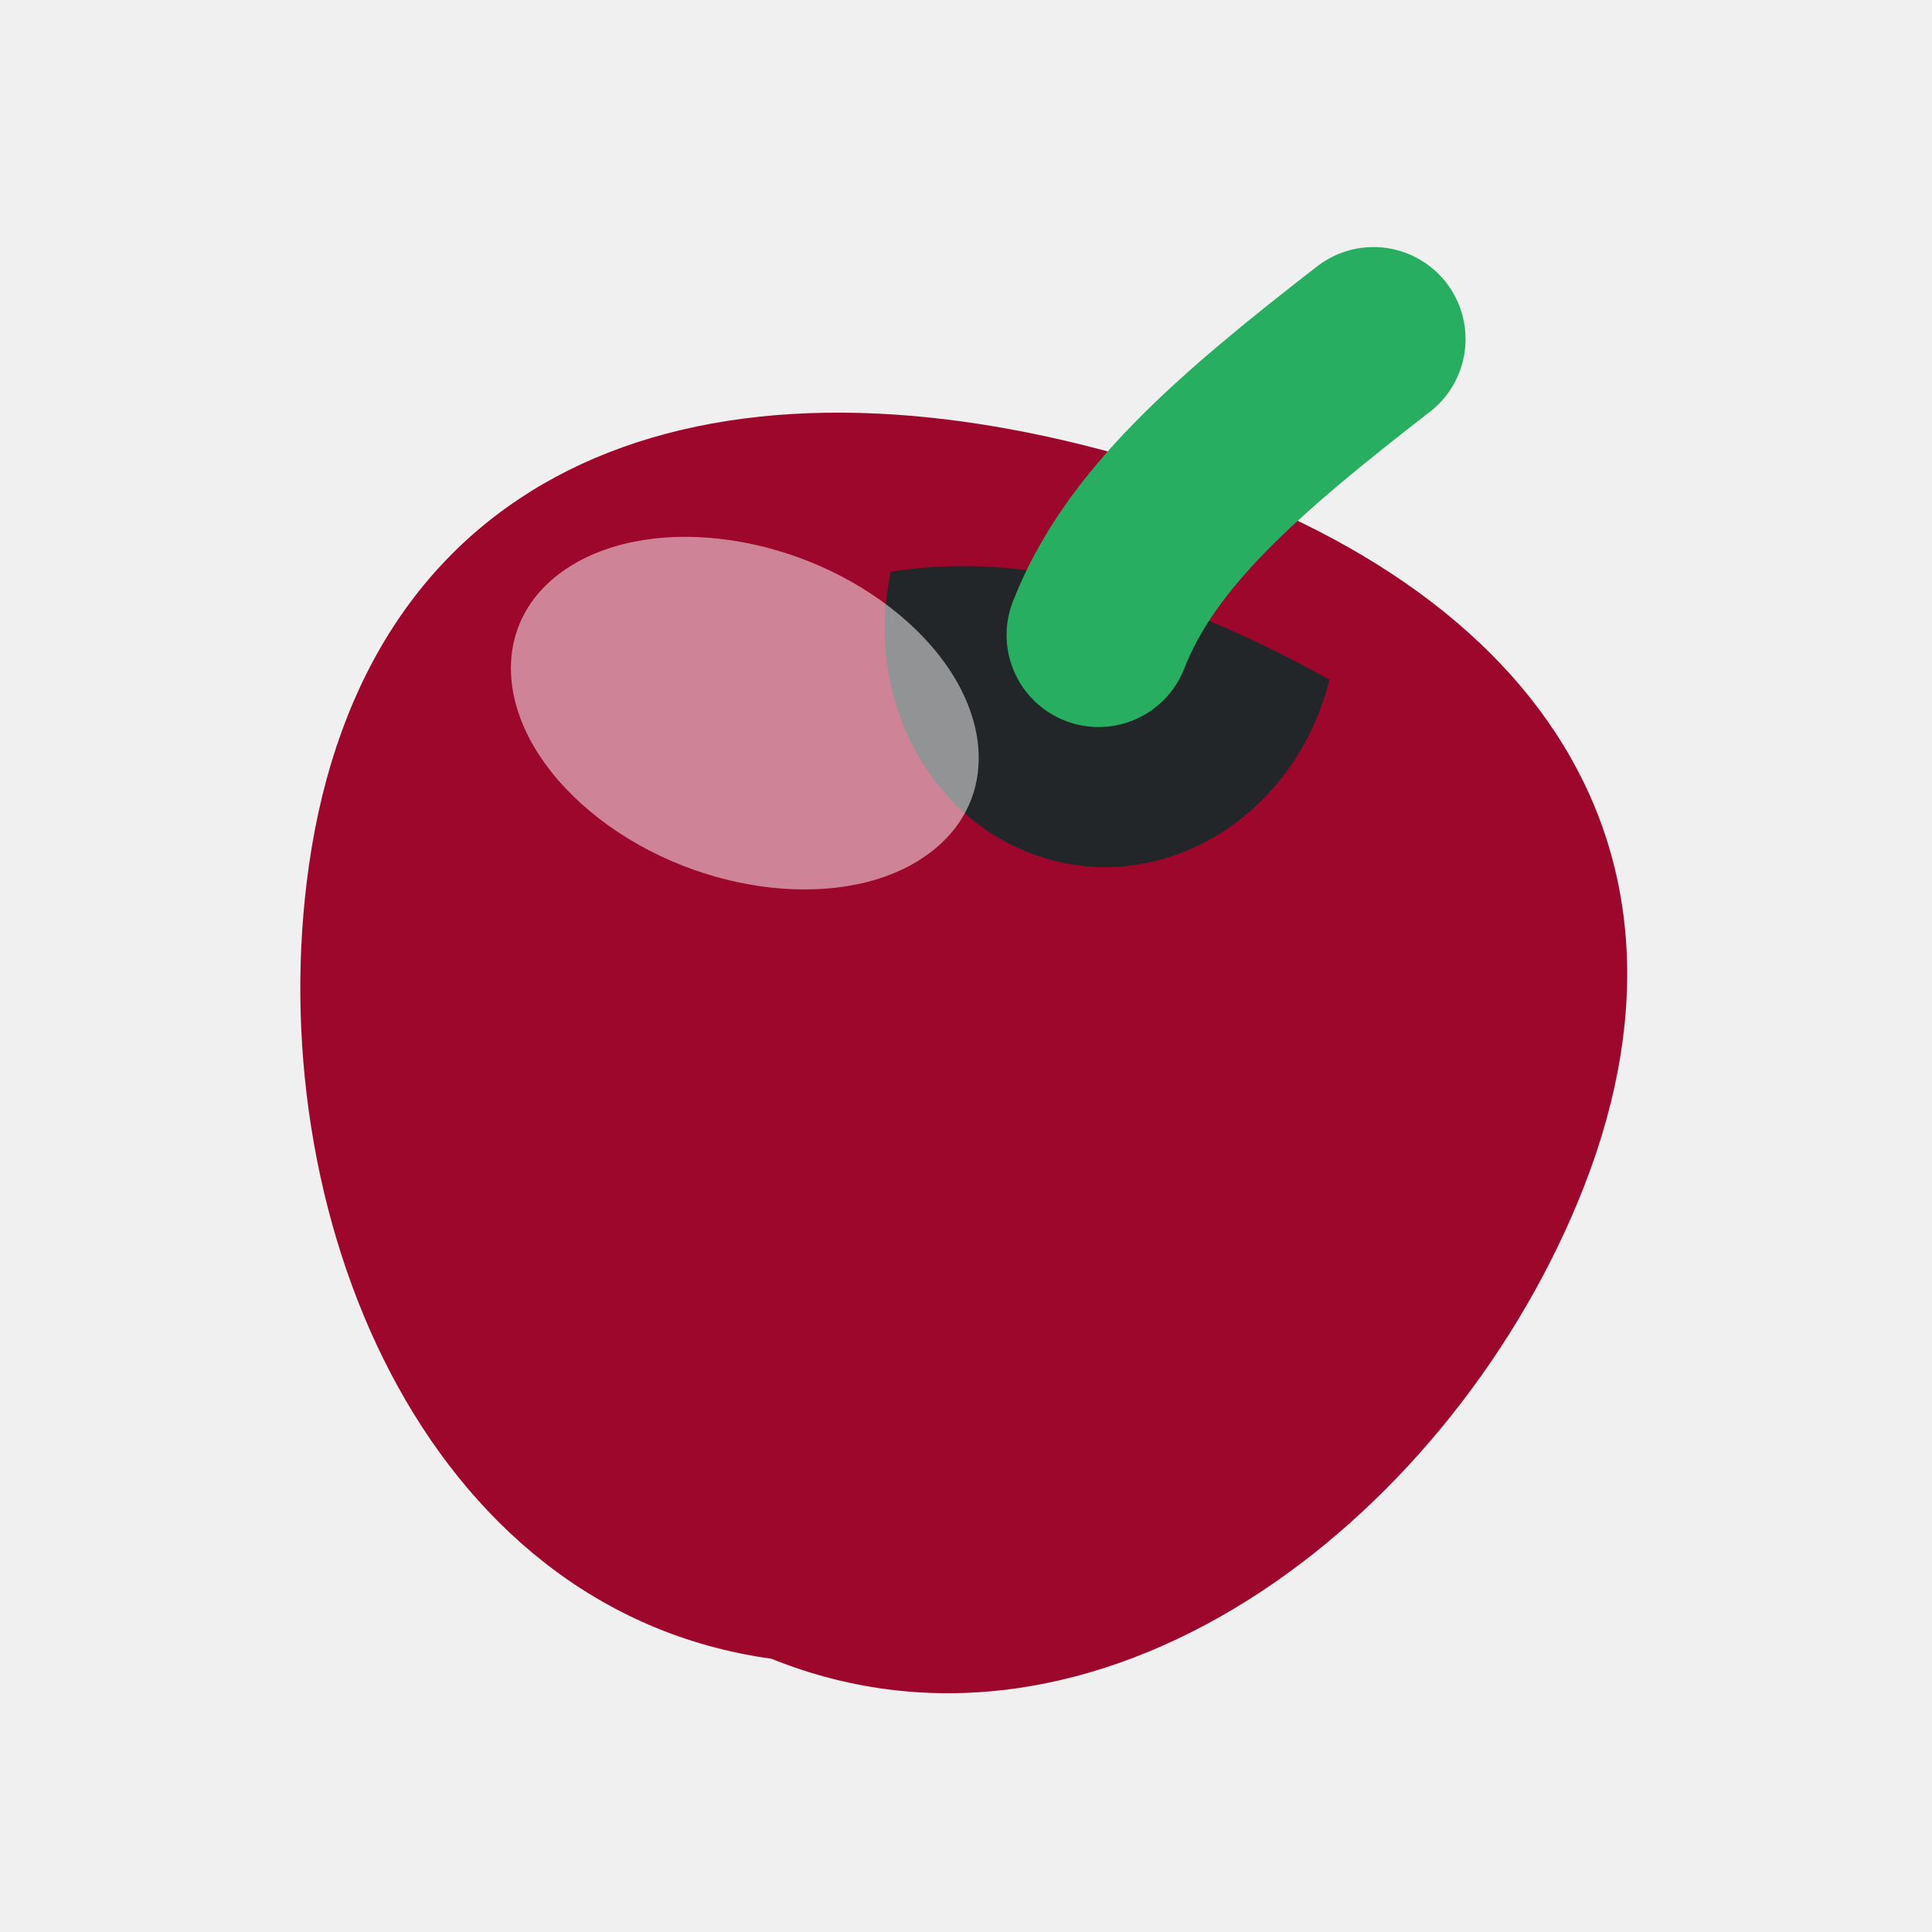
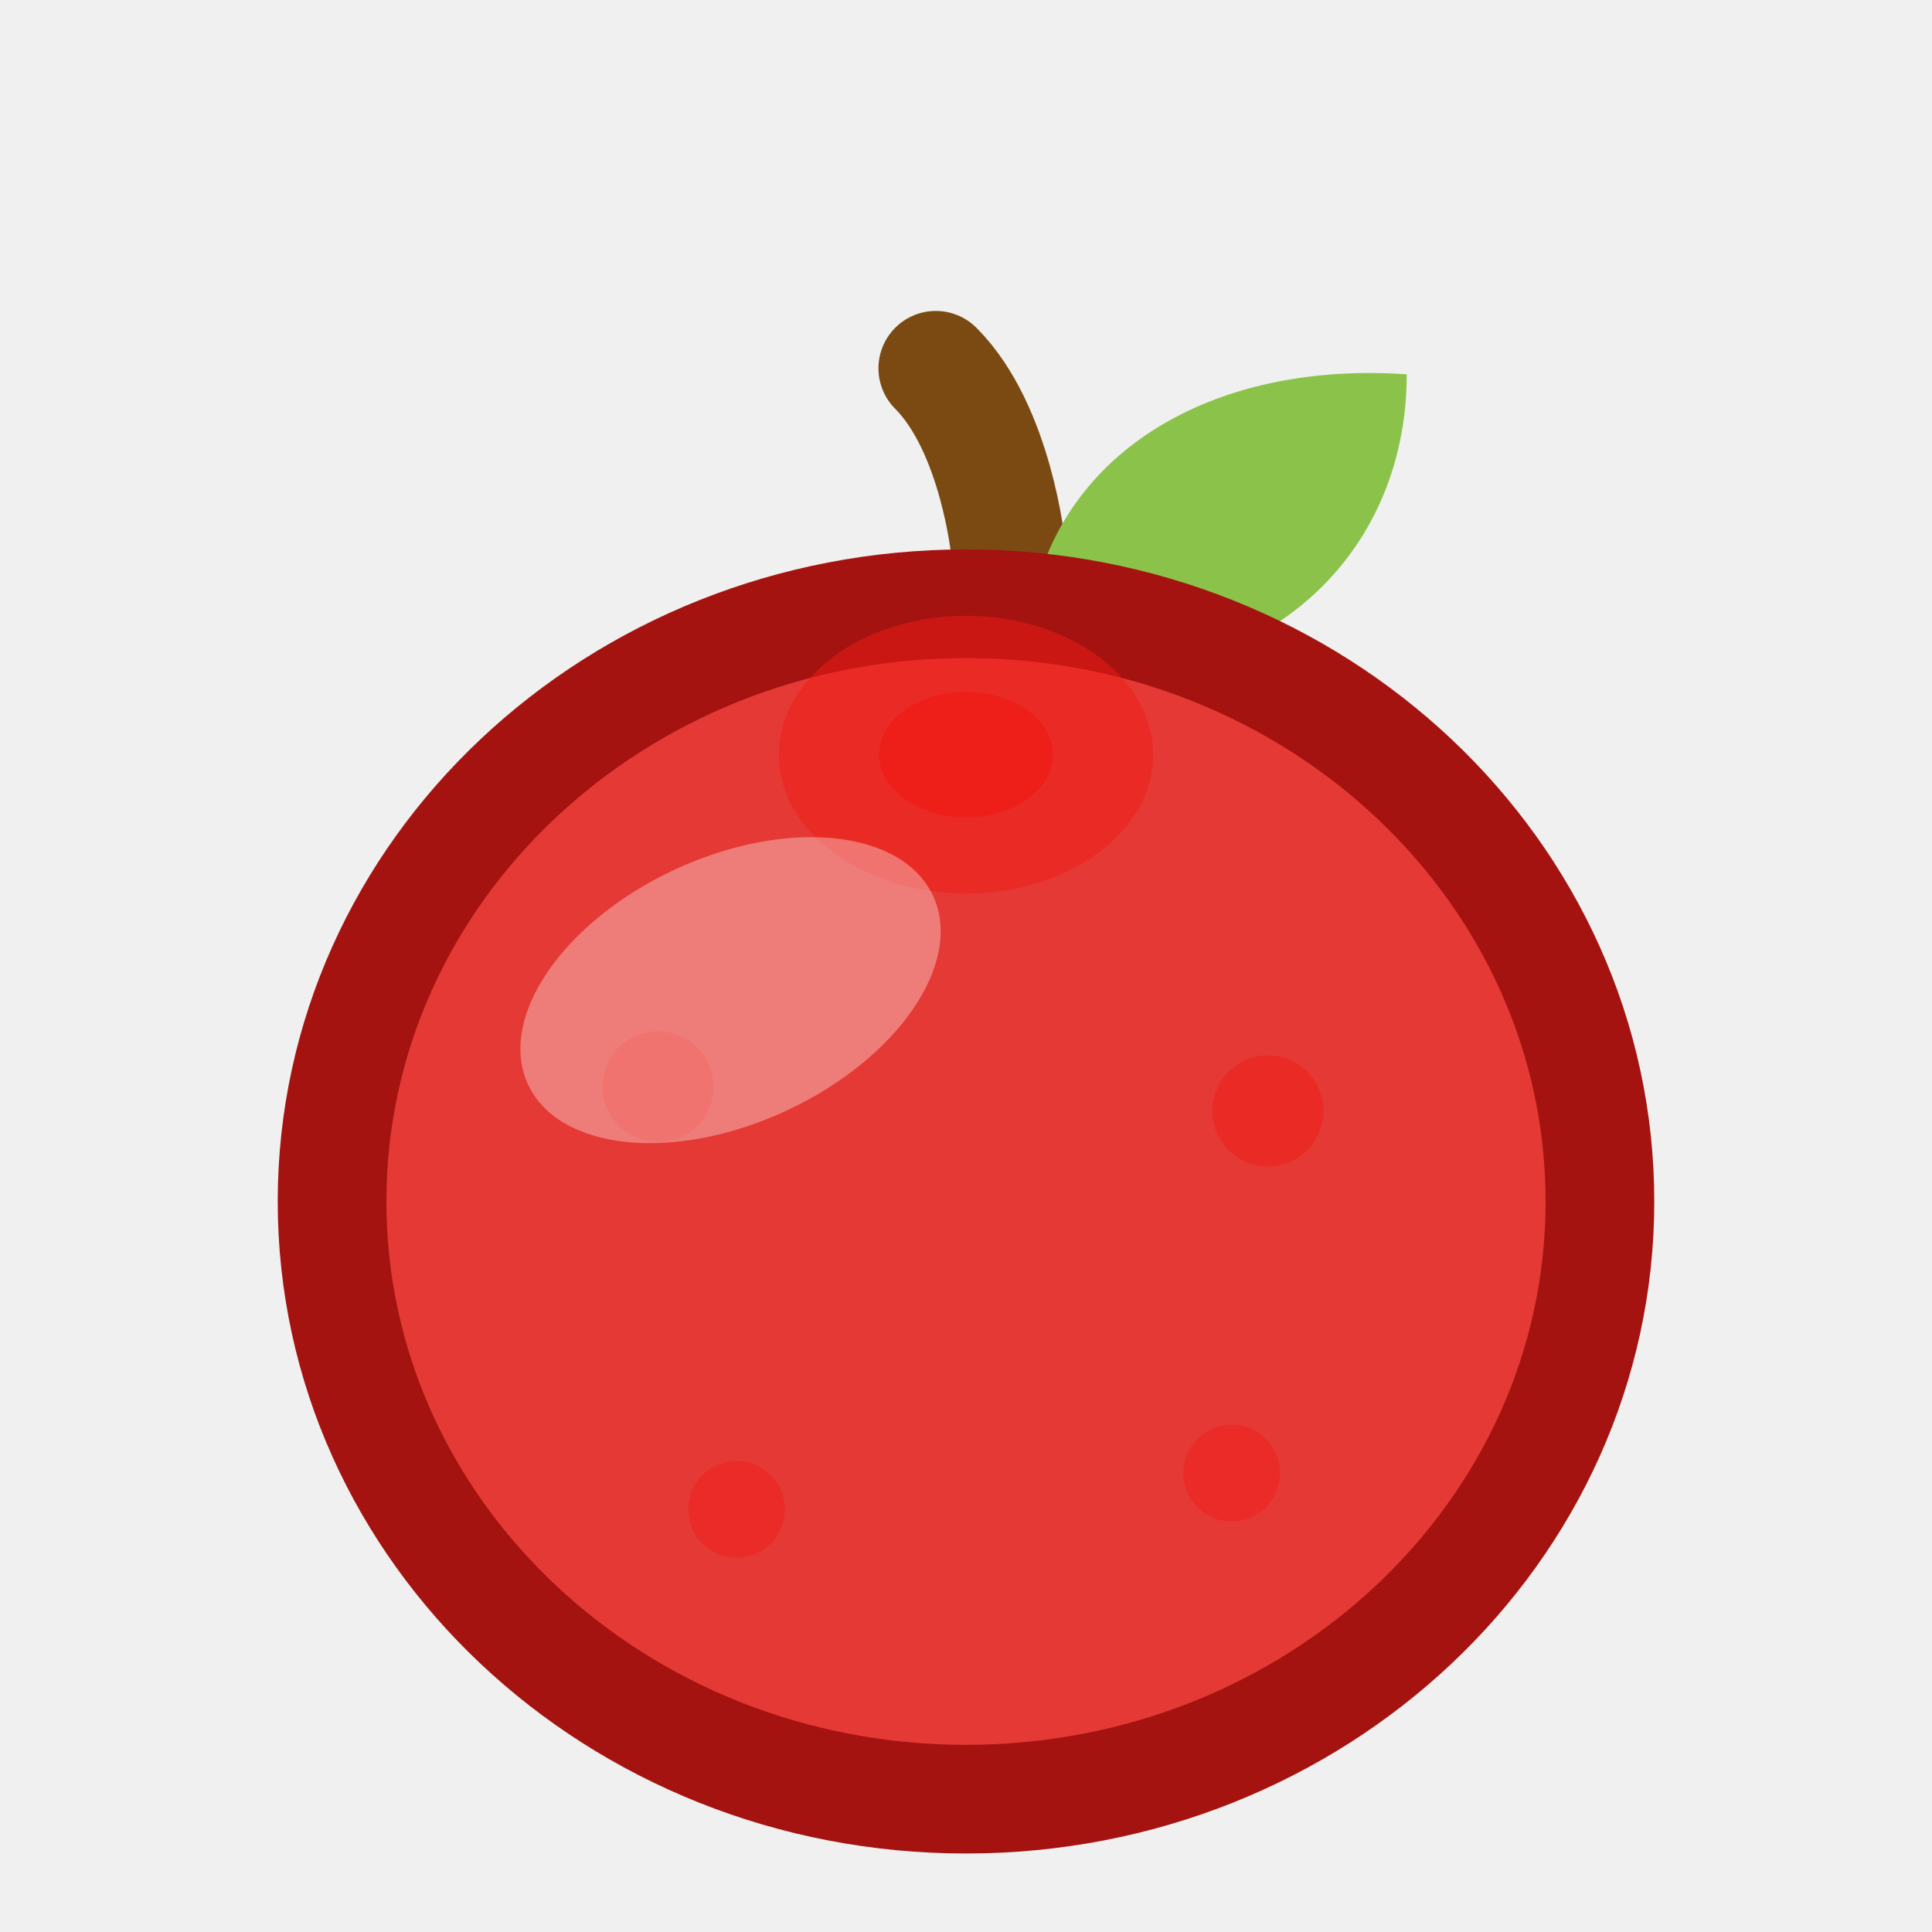
- <svg xmlns="http://www.w3.org/2000/svg" width="16" height="16" viewBox="0 0 16 16" version="1.1" id="svg4">
-   <defs id="defs8" />
-   <g id="g831">
-     <g style="fill:#9d072c;fill-opacity:1;stroke:none;stroke-opacity:1" id="cherry2-3" transform="matrix(0.433756,0.01851556,-0.01920771,0.4308682,-4.418089,-7.508404)">
-       <path style="fill:#9d072c;fill-opacity:1;stroke:none;stroke-width:3.194;stroke-opacity:1" id="p5-12" d="m 42.021,38.735 c -2.28,6.289 -8.636,11.671 -14.976,9.411 -6.706,-0.642 -10.134,-8.201 -9.485,-14.852 0.729,-7.471 6.64,-10.416 14.793,-8.602 8.154,1.814 12.229,6.98 9.668,14.043 z" />
-     </g>
-     <path id="path3964" style="fill:#232629;fill-opacity:1;stroke-width:1.016" d="M 11.01,5.628 C 10.742,6.706 9.732,7.375 8.74,7.131 7.748,6.887 7.142,5.821 7.377,4.735 8.599,4.54 9.831,4.975 11.01,5.628 Z" />
-     <path style="fill:none;fill-opacity:0.945;stroke:#27ae60;stroke-width:1.524;stroke-linecap:round;stroke-opacity:1;stop-color:#000000" d="M 9.098,5.259 C 9.44,4.382 10.242,3.686 11.375,2.808" id="path1009" />
-     <path d="M 7.622,7.118 A 2.006,1.363 20.778 0 1 4.888,6.72 2.006,1.363 20.778 0 1 4.715,4.694 a 2.006,1.363 20.778 0 1 2.734,0.398 2.006,1.363 20.778 0 1 0.173,2.025" style="fill:#ffffff;fill-opacity:1;stroke:none;stroke-width:1.785;stroke-linecap:round;stroke-opacity:1;stop-color:#000000;opacity:0.5" id="path1046" />
-   </g>
+ <svg xmlns="http://www.w3.org/2000/svg" width="16" height="16" viewBox="0 0 16 16">
+   <path d="M 8.35 4.55 C 8.35 4.55 8.25 3.55 7.75 3.05" stroke="#7a4a12" stroke-width="0.95" fill="none" stroke-linecap="round" />
+   <path d="M 8.65 4.65 C 9.05 3.6 10.2 3.0 11.65 3.1 C 11.65 4.45 10.7 5.5 9.2 5.6 C 9.0 5.5 8.85 5.1 8.65 4.65 Z" fill="#8bc34a" />
+   <ellipse cx="8" cy="9.95" rx="5.25" ry="4.95" fill="#e53935" stroke="#a41310" stroke-width="0.9" />
+   <ellipse cx="8" cy="6.25" rx="1.55" ry="1.15" fill="#ef1b16" opacity="0.5" />
+   <ellipse cx="8" cy="6.25" rx="0.72" ry="0.52" fill="#ef1b16" opacity="0.75" />
+   <circle cx="5.45" cy="9.0" r="0.46" fill="#ef1b16" opacity="0.5" />
+   <circle cx="10.5" cy="9.2" r="0.46" fill="#ef1b16" opacity="0.5" />
+   <circle cx="6.1" cy="12.5" r="0.4" fill="#ef1b16" opacity="0.45" />
+   <circle cx="10.2" cy="12.2" r="0.4" fill="#ef1b16" opacity="0.45" />
+   <ellipse cx="6.05" cy="8.2" rx="1.85" ry="1.1" fill="#ffffff" opacity="0.34" transform="rotate(-25 6.05 8.2)" />
</svg>
